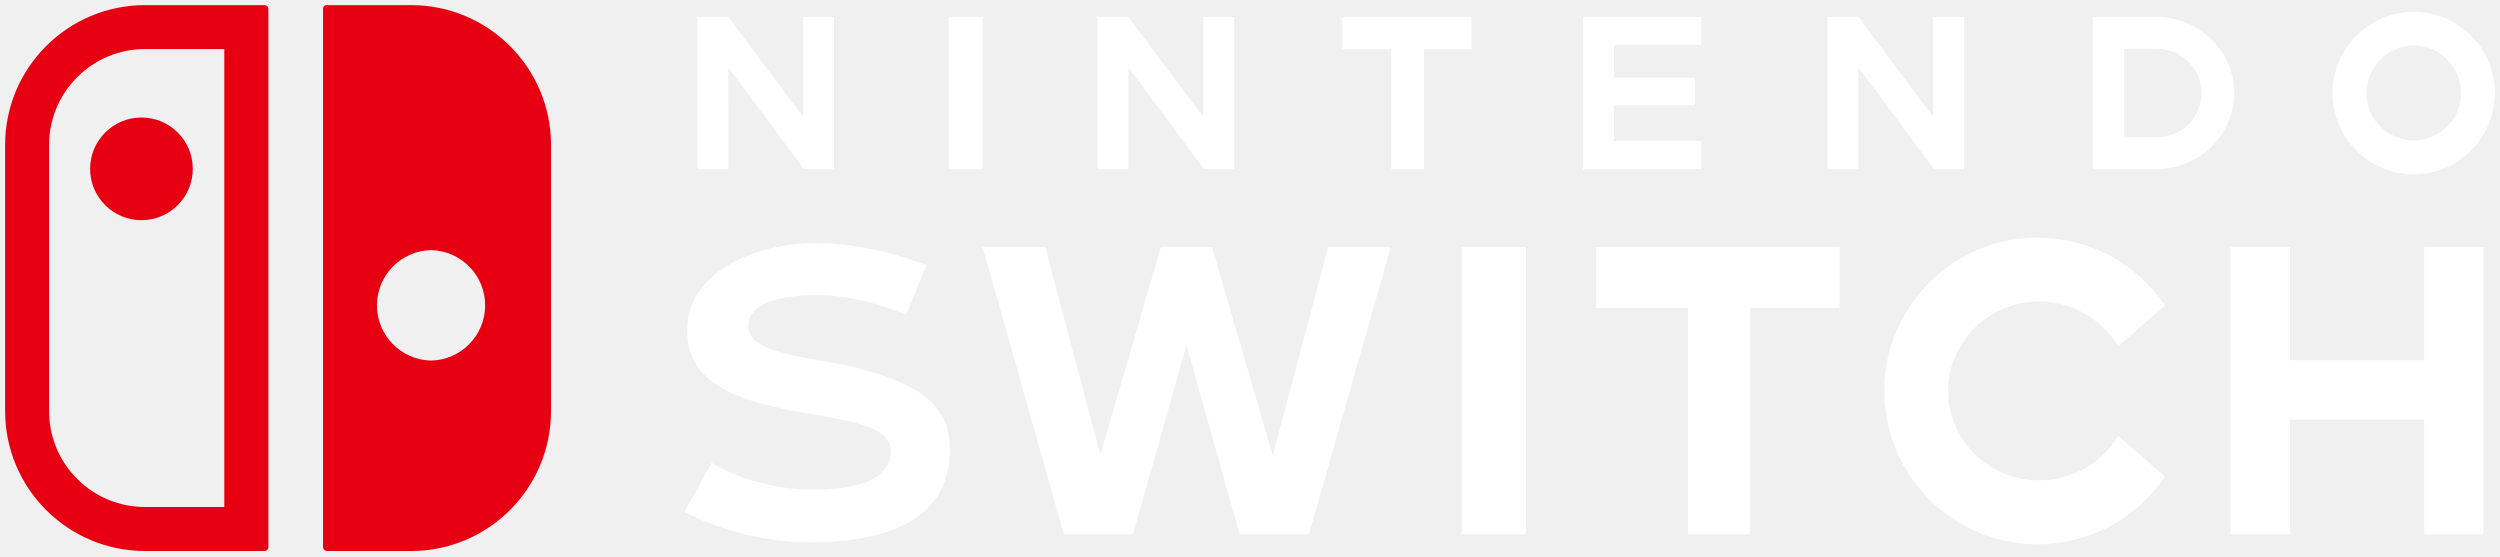
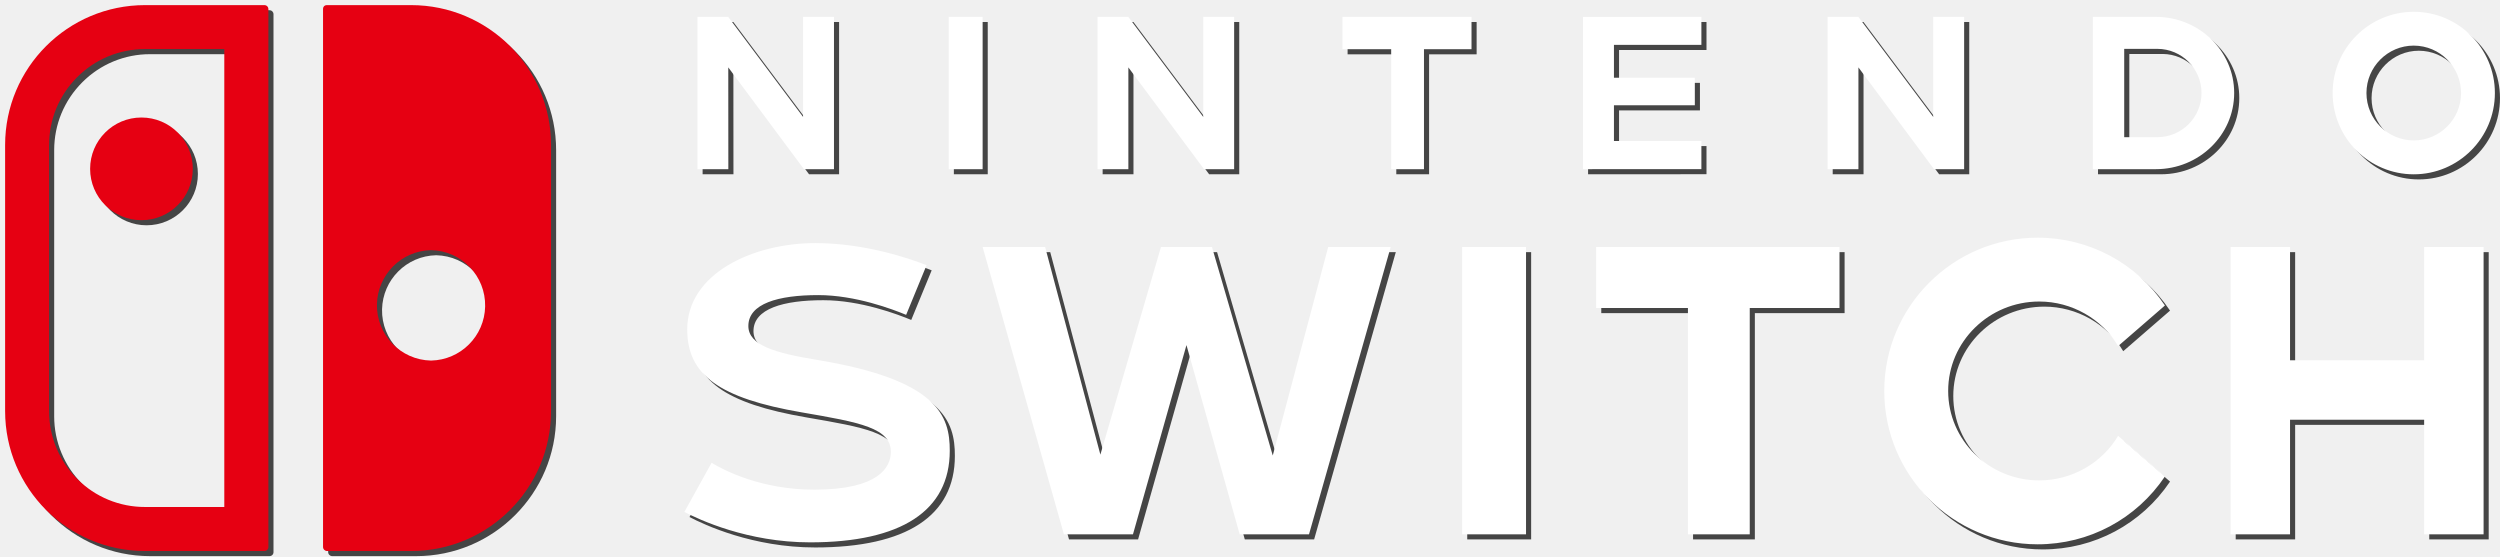
<svg xmlns="http://www.w3.org/2000/svg" width="978.064mm" height="217.572mm" viewBox="0 0 978.064 217.572" version="1.1" id="svg1">
  <defs id="defs1">
    <mask maskUnits="userSpaceOnUse" x="0" y="0.2" width="807.3" height="807.2" id="b_3_">
      <g class="st3" id="g1">
        <path id="a_3_" class="st4" d="M 807.2,807.4 H 0 V 0.2 h 807.2 z" />
      </g>
    </mask>
    <filter id="Adobe_OpacityMaskFilter" filterUnits="userSpaceOnUse" x="0" y="0.2" width="807.3" height="807.2">
      <feColorMatrix type="matrix" values="1 0 0 0 0  0 1 0 0 0  0 0 1 0 0  0 0 0 1 0" id="feColorMatrix1" />
    </filter>
  </defs>
-   <g id="g4" style="display:none;fill:#000000" transform="translate(2,2)">
-     <path d="m 35.258,66.056 c 0,11.086 8.996,20.082 20.082,20.082 11.086,0 20.082,-8.996 20.082,-20.082 0,-11.086 -8.996,-20.082 -20.082,-20.082 h -0.026 c -11.06,0 -20.055,8.996 -20.055,20.082 z M 87.804,198.347 H 56.769 C 46.794,198.374 37.242,194.431 30.205,187.367 23.14,180.356 19.171,170.778 19.198,160.803 V 56.742 c 0,-10.028 3.916,-19.447 10.98,-26.538 C 37.216,23.14 46.767,19.171 56.742,19.198 H 87.751 V 198.347 Z M 103.441,2 H 56.769 C 26.527,2 2,26.5 2,56.742 V 160.803 c 0,30.242 24.527,54.769 54.769,54.769 h 46.672 c 0.873,0 1.561,-0.688 1.561,-1.561 V 213.984 3.561 C 105.002,2.688 104.314,2 103.441,2 Z m 65.193,95.859 c 11.933,0.238 21.405,10.107 21.167,22.04 -0.238,11.589 -9.578,20.929 -21.167,21.167 -11.933,-0.238 -21.405,-10.107 -21.167,-22.04 0.265,-11.589 9.578,-20.929 21.167,-21.167 z M 127.942,215.572 h 32.861 c 30.242,0 54.769,-24.527 54.769,-54.769 V 56.742 C 215.572,26.5 191.045,2 160.803,2 h -33.02 c -0.767,0 -1.376,0.609 -1.402,1.349 v 0.026 210.608 c 0,0.873 0.714,1.587 1.561,1.587 z" style="clip-rule:evenodd;display:inline;fill:#000000;fill-rule:evenodd;stroke-width:0.265" id="path3" />
-     <path class="st2" d="m 844.036,53.67 h -12.991 v -34.555 h 12.991 c 9.525,0.026 17.251,7.752 17.251,17.277 0,9.525 -7.699,17.251 -17.251,17.277 z M 843.428,6.6 H 818.795 V 66.184 h 24.633 c 16.907,0 30.639,-13.361 30.639,-29.792 0.026,-16.431 -13.732,-29.792 -30.639,-29.792 z M 797.814,117.963 c 12.7,0 24.527,6.773 30.85,17.436 l 18.309,-15.875 c -11.113,-16.616 -29.792,-26.564 -49.795,-26.538 -33.099,0 -60.008,26.908 -60.008,59.981 0,33.073 26.908,59.981 60.008,59.981 20.108,0 38.603,-9.895 49.795,-26.538 l -18.309,-15.901 c -6.324,10.689 -18.15,17.436 -30.85,17.436 -19.659,0 -35.639,-15.69 -35.639,-35.004 0,-19.288 15.981,-34.978 35.639,-34.978 z m -173.355,2.54 h 35.904 v 88.53 h 24.183 v -88.53 h 35.11 V 96.638 h -95.197 z m 323.929,20.452 H 895.921 V 96.638 H 872.664 V 209.033 h 23.257 V 164.213 h 52.467 v 44.82 h 23.257 V 96.638 h -23.257 z m -4.075,-86.016 c -10.213,-0.026 -18.494,-8.308 -18.494,-18.547 0,-10.213 8.308,-18.547 18.494,-18.547 10.239,0.026 18.494,8.308 18.521,18.547 0,10.239 -8.281,18.521 -18.521,18.547 z m 0,-50.324 c -17.489,0 -31.724,14.261 -31.724,31.776 0,17.542 14.235,31.803 31.724,31.803 17.515,0 31.75,-14.261 31.75,-31.803 0,-17.515 -14.235,-31.776 -31.75,-31.776 z M 665.628,55.151 h -34.211 v -13.97 h 31.644 v -10.769 h -31.644 v -12.859 h 34.211 V 6.6 l -46.329,0.026 V 66.185 l 46.329,-0.026 z m 102.791,11.033 V 6.6 H 756.327 V 45.732 L 727.038,6.6 H 714.999 V 66.184 h 12.065 v -39.82 l 29.58,39.82 z m -397.245,0 h 13.256 V 6.6 h -13.256 z m -51.7,74.586 c -16.219,-2.672 -26.696,-5.689 -26.696,-13.229 0,-8.758 11.668,-12.091 27.331,-12.091 14.579,0 29.184,5.556 34.396,7.726 l 7.99,-19.42 c -5.662,-2.249 -23.601,-8.652 -43.524,-8.652 -24.289,0 -50.112,11.853 -50.112,33.787 0,17.78 12.541,26.908 44.794,32.438 22.728,3.916 35.216,6.059 34.872,15.849 -0.212,5.371 -4.366,14.393 -29.977,14.393 -20.611,0 -35.11,-7.461 -40.164,-10.504 l -10.636,19.209 c 5.689,2.99 24.686,11.906 49.16,11.906 35.772,0 54.663,-12.383 54.663,-35.825 0.026,-13.626 -4.551,-27.781 -52.096,-35.586 z M 497.935,178.209 474.149,96.638 H 454.199 L 430.493,177.865 408.876,96.638 h -24.447 l 31.803,112.395 h 27.014 l 20.929,-74.03 20.823,74.03 h 27.12 L 544.078,96.638 h -24.448 z m -56.489,-151.844 29.607,39.82 h 11.774 V 6.6 H 470.736 V 45.732 L 441.42,6.6 H 429.381 V 66.184 h 12.065 z M 572.018,209.033 h 25.003 V 96.638 H 572.018 Z M 575.696,6.6 H 525.214 V 19.247 h 19.05 v 46.937 h 12.832 v -46.937 h 18.6 z m -290.777,19.764 29.607,39.82 h 11.748 V 6.6 H 314.182 V 45.732 L 284.892,6.6 H 272.88 V 66.184 h 12.065 z" id="path4" style="clip-rule:evenodd;fill:#000000;fill-rule:evenodd;stroke-width:0.265" />
+   <g id="g4" style="display:inline;fill:#000000" transform="translate(2,2)">
+     <path d="m 35.258,66.056 c 0,11.086 8.996,20.082 20.082,20.082 11.086,0 20.082,-8.996 20.082,-20.082 0,-11.086 -8.996,-20.082 -20.082,-20.082 h -0.026 c -11.06,0 -20.055,8.996 -20.055,20.082 z M 87.804,198.347 H 56.769 C 46.794,198.374 37.242,194.431 30.205,187.367 23.14,180.356 19.171,170.778 19.198,160.803 V 56.742 c 0,-10.028 3.916,-19.447 10.98,-26.538 C 37.216,23.14 46.767,19.171 56.742,19.198 H 87.751 V 198.347 Z M 103.441,2 H 56.769 C 26.527,2 2,26.5 2,56.742 V 160.803 c 0,30.242 24.527,54.769 54.769,54.769 h 46.672 c 0.873,0 1.561,-0.688 1.561,-1.561 V 213.984 3.561 C 105.002,2.688 104.314,2 103.441,2 Z m 65.193,95.859 c 11.933,0.238 21.405,10.107 21.167,22.04 -0.238,11.589 -9.578,20.929 -21.167,21.167 -11.933,-0.238 -21.405,-10.107 -21.167,-22.04 0.265,-11.589 9.578,-20.929 21.167,-21.167 z M 127.942,215.572 h 32.861 c 30.242,0 54.769,-24.527 54.769,-54.769 V 56.742 C 215.572,26.5 191.045,2 160.803,2 h -33.02 c -0.767,0 -1.376,0.609 -1.402,1.349 v 0.026 210.608 c 0,0.873 0.714,1.587 1.561,1.587 z" style="clip-rule:evenodd;display:inline;fill:#333333;fill-rule:evenodd;stroke-width:0.265;fill-opacity:0.896" id="path3" />
+     <path class="st2" d="m 844.036,53.67 h -12.991 v -34.555 h 12.991 c 9.525,0.026 17.251,7.752 17.251,17.277 0,9.525 -7.699,17.251 -17.251,17.277 z M 843.428,6.6 H 818.795 V 66.184 h 24.633 c 16.907,0 30.639,-13.361 30.639,-29.792 0.026,-16.431 -13.732,-29.792 -30.639,-29.792 z M 797.814,117.963 c 12.7,0 24.527,6.773 30.85,17.436 l 18.309,-15.875 c -11.113,-16.616 -29.792,-26.564 -49.795,-26.538 -33.099,0 -60.008,26.908 -60.008,59.981 0,33.073 26.908,59.981 60.008,59.981 20.108,0 38.603,-9.895 49.795,-26.538 l -18.309,-15.901 c -6.324,10.689 -18.15,17.436 -30.85,17.436 -19.659,0 -35.639,-15.69 -35.639,-35.004 0,-19.288 15.981,-34.978 35.639,-34.978 z m -173.355,2.54 h 35.904 v 88.53 h 24.183 v -88.53 h 35.11 V 96.638 h -95.197 z m 323.929,20.452 H 895.921 V 96.638 H 872.664 V 209.033 h 23.257 V 164.213 h 52.467 v 44.82 h 23.257 V 96.638 h -23.257 z m -4.075,-86.016 c -10.213,-0.026 -18.494,-8.308 -18.494,-18.547 0,-10.213 8.308,-18.547 18.494,-18.547 10.239,0.026 18.494,8.308 18.521,18.547 0,10.239 -8.281,18.521 -18.521,18.547 z m 0,-50.324 c -17.489,0 -31.724,14.261 -31.724,31.776 0,17.542 14.235,31.803 31.724,31.803 17.515,0 31.75,-14.261 31.75,-31.803 0,-17.515 -14.235,-31.776 -31.75,-31.776 z M 665.628,55.151 h -34.211 v -13.97 h 31.644 v -10.769 h -31.644 v -12.859 h 34.211 V 6.6 l -46.329,0.026 V 66.185 l 46.329,-0.026 z m 102.791,11.033 V 6.6 H 756.327 V 45.732 L 727.038,6.6 H 714.999 V 66.184 h 12.065 v -39.82 l 29.58,39.82 z m -397.245,0 h 13.256 V 6.6 h -13.256 z m -51.7,74.586 c -16.219,-2.672 -26.696,-5.689 -26.696,-13.229 0,-8.758 11.668,-12.091 27.331,-12.091 14.579,0 29.184,5.556 34.396,7.726 l 7.99,-19.42 c -5.662,-2.249 -23.601,-8.652 -43.524,-8.652 -24.289,0 -50.112,11.853 -50.112,33.787 0,17.78 12.541,26.908 44.794,32.438 22.728,3.916 35.216,6.059 34.872,15.849 -0.212,5.371 -4.366,14.393 -29.977,14.393 -20.611,0 -35.11,-7.461 -40.164,-10.504 l -10.636,19.209 c 5.689,2.99 24.686,11.906 49.16,11.906 35.772,0 54.663,-12.383 54.663,-35.825 0.026,-13.626 -4.551,-27.781 -52.096,-35.586 z M 497.935,178.209 474.149,96.638 H 454.199 L 430.493,177.865 408.876,96.638 h -24.447 l 31.803,112.395 h 27.014 l 20.929,-74.03 20.823,74.03 h 27.12 L 544.078,96.638 h -24.448 z m -56.489,-151.844 29.607,39.82 h 11.774 V 6.6 H 470.736 V 45.732 L 441.42,6.6 H 429.381 V 66.184 h 12.065 z M 572.018,209.033 h 25.003 V 96.638 H 572.018 Z M 575.696,6.6 H 525.214 V 19.247 h 19.05 v 46.937 h 12.832 v -46.937 h 18.6 z m -290.777,19.764 29.607,39.82 h 11.748 V 6.6 H 314.182 V 45.732 L 284.892,6.6 H 272.88 V 66.184 h 12.065 z" id="path4" style="clip-rule:evenodd;fill:#333333;fill-rule:evenodd;stroke-width:0.265;fill-opacity:0.896" />
  </g>
  <g id="g5" style="display:none;fill:#ffffff" transform="translate(2,2)">
    <path id="path9" style="clip-rule:evenodd;fill-rule:evenodd" d="M 54.77,-2 C 23.448,-2 -2,23.419 -2,54.742 V 158.803 c 0,31.323 25.446,56.77 56.77,56.77 h 60.059 14.129 29.844 c 31.323,0 56.77,-25.446 56.77,-56.77 V 54.742 C 215.572,23.419 190.125,-2 158.803,-2 H 128.958 114.671 Z" />
    <path id="path10" style="clip-rule:evenodd;fill:#e60012;fill-rule:evenodd" d="m 942.314,0.615 c -18.576,0 -33.725,15.178 -33.725,33.777 0,18.624 15.148,33.803 33.725,33.803 18.601,0 33.75,-15.179 33.75,-33.803 0,-18.599 -15.149,-33.777 -33.75,-33.777 z M 268.881,2.6 V 66.183 h 16.067 l -0.023,-35.771 26.597,35.771 H 326.274 V 2.6 H 310.181 V 37.721 L 283.895,2.6 Z m 98.293,0 V 66.183 h 17.256 V 2.6 Z m 58.207,0 V 66.183 h 16.067 V 30.408 l 26.601,35.775 h 14.779 V 2.6 H 466.736 V 37.728 L 440.42,2.6 Z m 95.832,0 V 19.248 h 19.051 v 46.936 h 16.832 V 19.248 h 18.6 V 2.6 Z m 144.414,0 -50.328,0.029 V 66.186 l 50.328,-0.029 V 51.15 H 631.418 V 41.182 H 663.061 V 26.412 h -31.643 v -8.857 h 34.209 z m 45.373,0 V 66.183 h 16.065 V 30.41 l 26.574,35.774 h 14.779 V 2.6 H 752.326 V 37.721 L 726.039,2.6 Z m 103.795,0 V 66.183 h 26.632 c 17.959,0 32.637,-14.244 32.639,-31.787 v -0.002 C 874.093,16.847 859.388,2.6 841.428,2.6 Z M 942.309,17.846 c 9.164,0.024 16.501,7.385 16.525,16.552 -0.003,9.155 -7.358,16.512 -16.515,16.541 -9.135,-0.024 -16.5,-7.386 -16.5,-16.547 0,-9.126 7.398,-16.544 16.49,-16.547 z M 831.045,19.115 h 10.986 c 8.447,0.024 15.256,6.834 15.256,15.278 0,8.445 -6.777,15.25 -15.25,15.277 h -10.992 z m -35.869,69.871 c -34.181,0.002 -62.004,27.826 -62.004,61.983 0,34.158 27.825,61.98 62.008,61.98 20.764,0 39.897,-10.237 51.453,-27.422 l 0.986,-1.467 -21.455,-18.635 -1.221,2.066 c -5.955,10.066 -17.137,16.453 -29.129,16.453 -18.594,0 -33.64,-14.792 -33.64,-33.004 0,-18.183 15.046,-32.979 33.64,-32.979 11.989,0 23.174,6.416 29.129,16.457 l 1.223,2.058 21.451,-18.599 -0.981,-1.467 C 835.154,99.243 815.846,88.96 795.18,88.986 Z m -478.205,2.117 c -12.47,0 -25.299,3.007 -35.195,8.955 -9.896,5.948 -16.916,15.081 -16.916,26.832 0,9.36 3.52,16.917 11.127,22.431 7.607,5.515 19.064,9.19 35.328,11.979 l -0.002,-0.002 c 11.364,1.958 20.135,3.5 25.718,5.621 2.792,1.061 4.741,2.255 5.9,3.541 1.158,1.284 1.663,2.624 1.594,4.641 -0.088,2.215 -0.83,5.054 -4.596,7.637 -3.767,2.584 -10.812,4.832 -23.383,4.832 -20.128,0 -34.288,-7.301 -39.131,-10.217 l -1.777,-1.07 -12.631,22.811 1.809,0.951 c 5.862,3.081 25.13,12.137 50.09,12.137 18.117,0 32.152,-3.098 41.844,-9.45 9.69,-6.351 14.819,-16.114 14.82,-28.371 v -0.002 c 0.013,-7.038 -1.332,-14.848 -8.891,-21.482 -7.559,-6.635 -20.929,-12.148 -44.881,-16.08 h -0.002 c -8.058,-1.328 -14.637,-2.762 -18.953,-4.648 -2.158,-0.943 -3.724,-1.991 -4.683,-3.066 -0.959,-1.075 -1.383,-2.119 -1.383,-3.541 0,-1.745 0.522,-3.055 1.578,-4.274 1.056,-1.218 2.717,-2.312 4.949,-3.195 4.464,-1.766 11.115,-2.623 18.805,-2.623 14.07,0 28.52,5.446 33.627,7.572 l 1.854,0.772 9.526,-23.148 -1.883,-0.748 c -5.799,-2.303 -23.91,-8.793 -44.261,-8.793 z m 62.814,1.535 32.934,116.394 h 30.039 l 19.412,-68.658 19.313,68.658 h 30.144 L 544.726,92.639 H 516.094 L 495.846,168.76 473.648,92.639 H 450.699 L 428.582,168.42 408.414,92.639 Z m 188.232,0 V 209.033 h 29.004 V 92.639 Z m 52.442,0 v 27.865 h 35.904 v 88.529 h 28.182 v -88.529 h 35.111 V 92.639 Z m 248.205,0 V 209.033 h 27.258 v -44.82 h 48.467 v 44.82 h 27.256 V 92.639 h -27.256 V 136.955 H 895.922 V 92.639 Z" />
  </g>
  <g id="g6" style="display:inline" transform="translate(2,2)">
    <path d="M 101.441,0 H 54.769 C 24.527,0 0,24.5 0,54.742 V 158.803 c 0,30.242 24.527,54.769 54.769,54.769 h 46.672 c 0.873,0 1.561,-0.688 1.561,-1.561 V 211.984 1.561 C 103.002,0.688 102.314,0 101.441,0 Z m 24.5,213.572 h 32.861 c 30.242,0 54.769,-24.527 54.769,-54.769 V 54.742 C 213.572,24.5 189.045,0 158.803,0 h -33.02 c -0.767,0 -1.376,0.609 -1.402,1.349 v 0.026 210.608 c 0,0.873 0.714,1.587 1.561,1.587 z" style="clip-rule:evenodd;display:none;fill:#ffffff;fill-rule:evenodd;stroke-width:0.265" id="path11" />
    <path d="m 33.258,64.056 c 0,11.086 8.996,20.082 20.082,20.082 11.086,0 20.082,-8.996 20.082,-20.082 0,-11.086 -8.996,-20.082 -20.082,-20.082 h -0.026 c -11.06,0 -20.055,8.996 -20.055,20.082 z M 85.804,196.347 H 54.769 C 44.794,196.374 35.242,192.431 28.205,185.367 21.14,178.356 17.171,168.778 17.198,158.803 V 54.742 c 0,-10.028 3.916,-19.447 10.98,-26.538 C 35.216,21.14 44.767,17.171 54.742,17.198 H 85.751 V 196.347 Z M 101.441,0 H 54.769 C 24.527,0 0,24.5 0,54.742 V 158.803 c 0,30.242 24.527,54.769 54.769,54.769 h 46.672 c 0.873,0 1.561,-0.688 1.561,-1.561 V 211.984 1.561 C 103.002,0.688 102.314,0 101.441,0 Z m 65.193,95.859 c 11.933,0.238 21.405,10.107 21.167,22.04 -0.238,11.589 -9.578,20.929 -21.167,21.167 -11.933,-0.238 -21.405,-10.107 -21.167,-22.04 0.265,-11.589 9.578,-20.929 21.167,-21.167 z M 125.942,213.572 h 32.861 c 30.242,0 54.769,-24.527 54.769,-54.769 V 54.742 C 213.572,24.5 189.045,0 158.803,0 h -33.02 c -0.767,0 -1.376,0.609 -1.402,1.349 v 0.026 210.608 c 0,0.873 0.714,1.587 1.561,1.587 z" style="clip-rule:evenodd;display:inline;fill:#e60012;fill-rule:evenodd;stroke-width:0.265" id="path5" />
    <path class="st2" d="m 842.036,51.67 h -12.991 v -34.555 h 12.991 c 9.525,0.026 17.251,7.752 17.251,17.277 0,9.525 -7.699,17.251 -17.251,17.277 z M 841.428,4.6 H 816.795 V 64.184 h 24.633 c 16.907,0 30.639,-13.361 30.639,-29.792 0.026,-16.431 -13.732,-29.792 -30.639,-29.792 z M 795.814,115.963 c 12.7,0 24.527,6.773 30.85,17.436 l 18.309,-15.875 c -11.113,-16.616 -29.792,-26.564 -49.795,-26.538 -33.099,0 -60.008,26.908 -60.008,59.981 0,33.073 26.908,59.981 60.008,59.981 20.108,0 38.603,-9.895 49.795,-26.538 l -18.309,-15.901 c -6.324,10.689 -18.15,17.436 -30.85,17.436 -19.659,0 -35.639,-15.69 -35.639,-35.004 0,-19.288 15.981,-34.978 35.639,-34.978 z m -173.355,2.54 h 35.904 v 88.53 h 24.183 v -88.53 h 35.11 V 94.638 h -95.197 z m 323.929,20.452 H 893.921 V 94.638 H 870.664 V 207.033 h 23.257 V 162.213 h 52.467 v 44.82 h 23.257 V 94.638 h -23.257 z m -4.075,-86.016 c -10.213,-0.026 -18.494,-8.308 -18.494,-18.547 0,-10.213 8.308,-18.547 18.494,-18.547 10.239,0.026 18.494,8.308 18.521,18.547 0,10.239 -8.281,18.521 -18.521,18.547 z m 0,-50.324 c -17.489,0 -31.724,14.261 -31.724,31.776 0,17.542 14.235,31.803 31.724,31.803 17.515,0 31.75,-14.261 31.75,-31.803 0,-17.515 -14.235,-31.776 -31.75,-31.776 z M 663.628,53.151 h -34.211 v -13.97 h 31.644 v -10.769 h -31.644 v -12.859 h 34.211 V 4.6 l -46.329,0.026 V 64.185 l 46.329,-0.026 z m 102.791,11.033 V 4.6 H 754.327 V 43.732 L 725.038,4.6 H 712.999 V 64.184 h 12.065 v -39.82 l 29.58,39.82 z m -397.245,0 h 13.256 V 4.6 h -13.256 z m -51.7,74.586 c -16.219,-2.672 -26.696,-5.689 -26.696,-13.229 0,-8.758 11.668,-12.091 27.331,-12.091 14.579,0 29.184,5.556 34.396,7.726 l 7.99,-19.42 c -5.662,-2.249 -23.601,-8.652 -43.524,-8.652 -24.289,0 -50.112,11.853 -50.112,33.787 0,17.78 12.541,26.908 44.794,32.438 22.728,3.916 35.216,6.059 34.872,15.849 -0.212,5.371 -4.366,14.393 -29.977,14.393 -20.611,0 -35.11,-7.461 -40.164,-10.504 l -10.636,19.209 c 5.689,2.99 24.686,11.906 49.16,11.906 35.772,0 54.663,-12.383 54.663,-35.825 0.026,-13.626 -4.551,-27.781 -52.096,-35.586 z M 495.935,176.209 472.149,94.638 H 452.199 L 428.493,175.865 406.876,94.638 h -24.447 l 31.803,112.395 h 27.014 l 20.929,-74.03 20.823,74.03 h 27.12 L 542.078,94.638 h -24.448 z m -56.489,-151.844 29.607,39.82 h 11.774 V 4.6 H 468.736 V 43.732 L 439.42,4.6 H 427.381 V 64.184 h 12.065 z M 570.018,207.033 h 25.003 V 94.638 H 570.018 Z M 573.696,4.6 H 523.214 V 17.247 h 19.05 v 46.937 h 12.832 v -46.937 h 18.6 z m -290.777,19.764 29.607,39.82 h 11.748 V 4.6 H 312.182 V 43.732 L 282.892,4.6 H 270.88 V 64.184 h 12.065 z" id="path6" style="clip-rule:evenodd;fill:#ffffff;fill-rule:evenodd;stroke-width:0.265;fill-opacity:1" />
  </g>
</svg>
